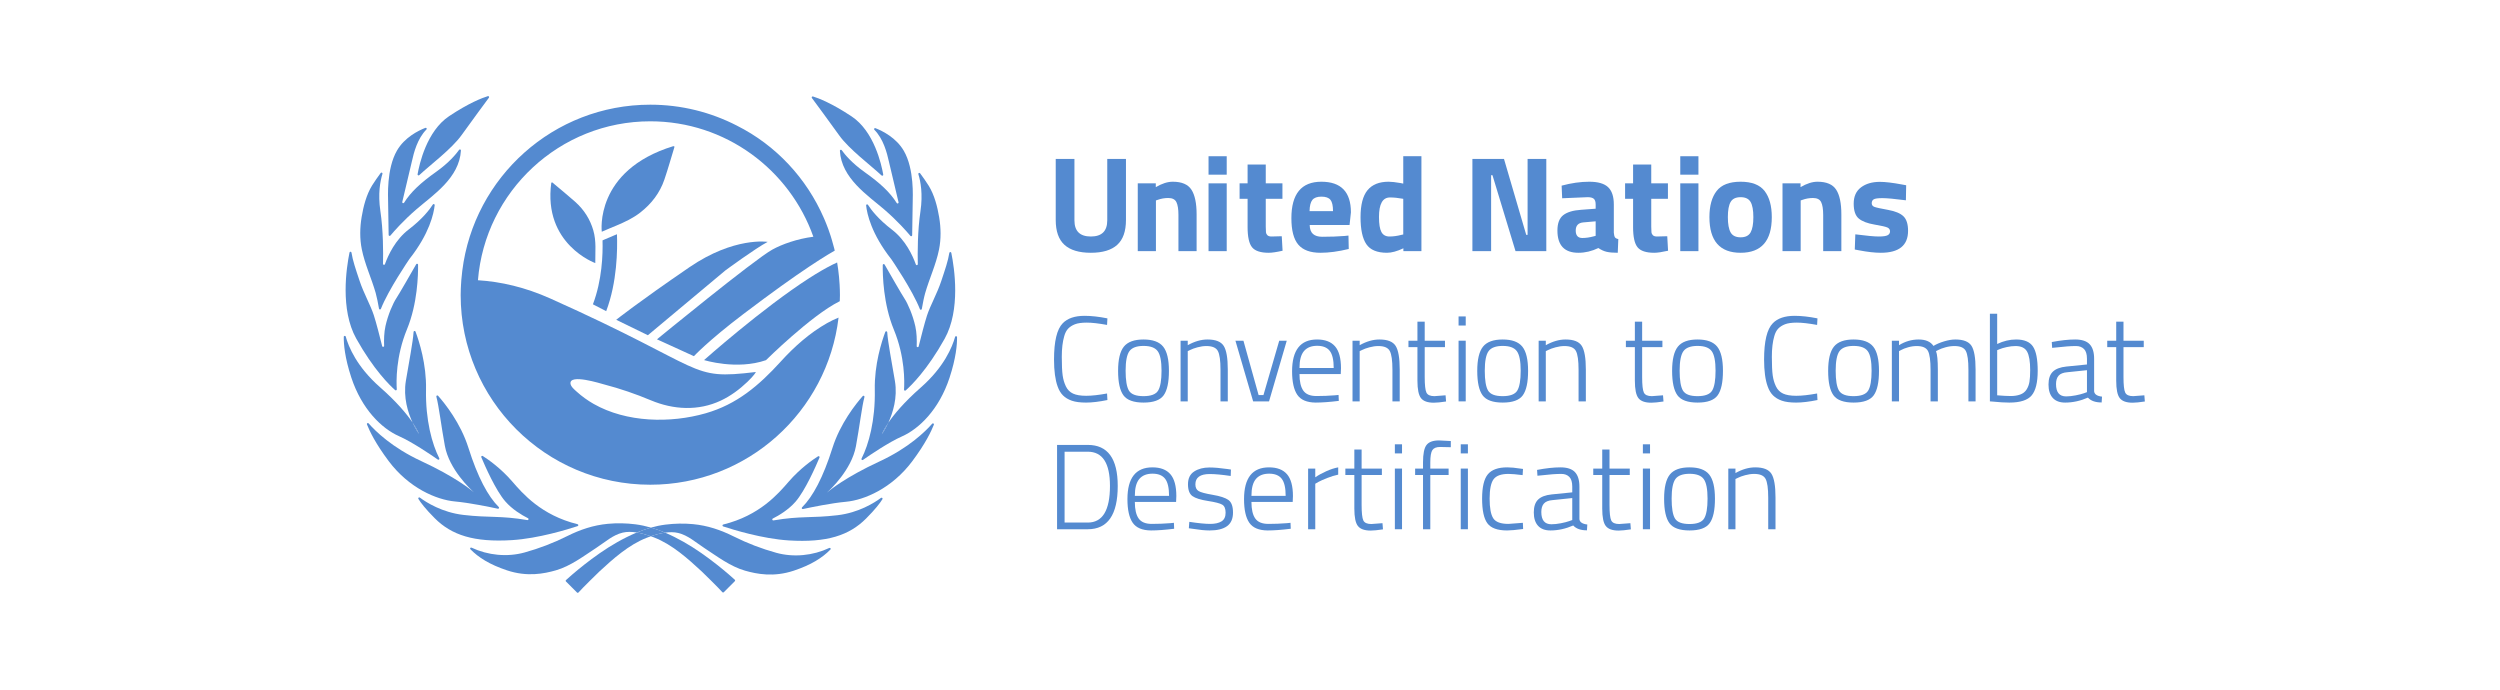
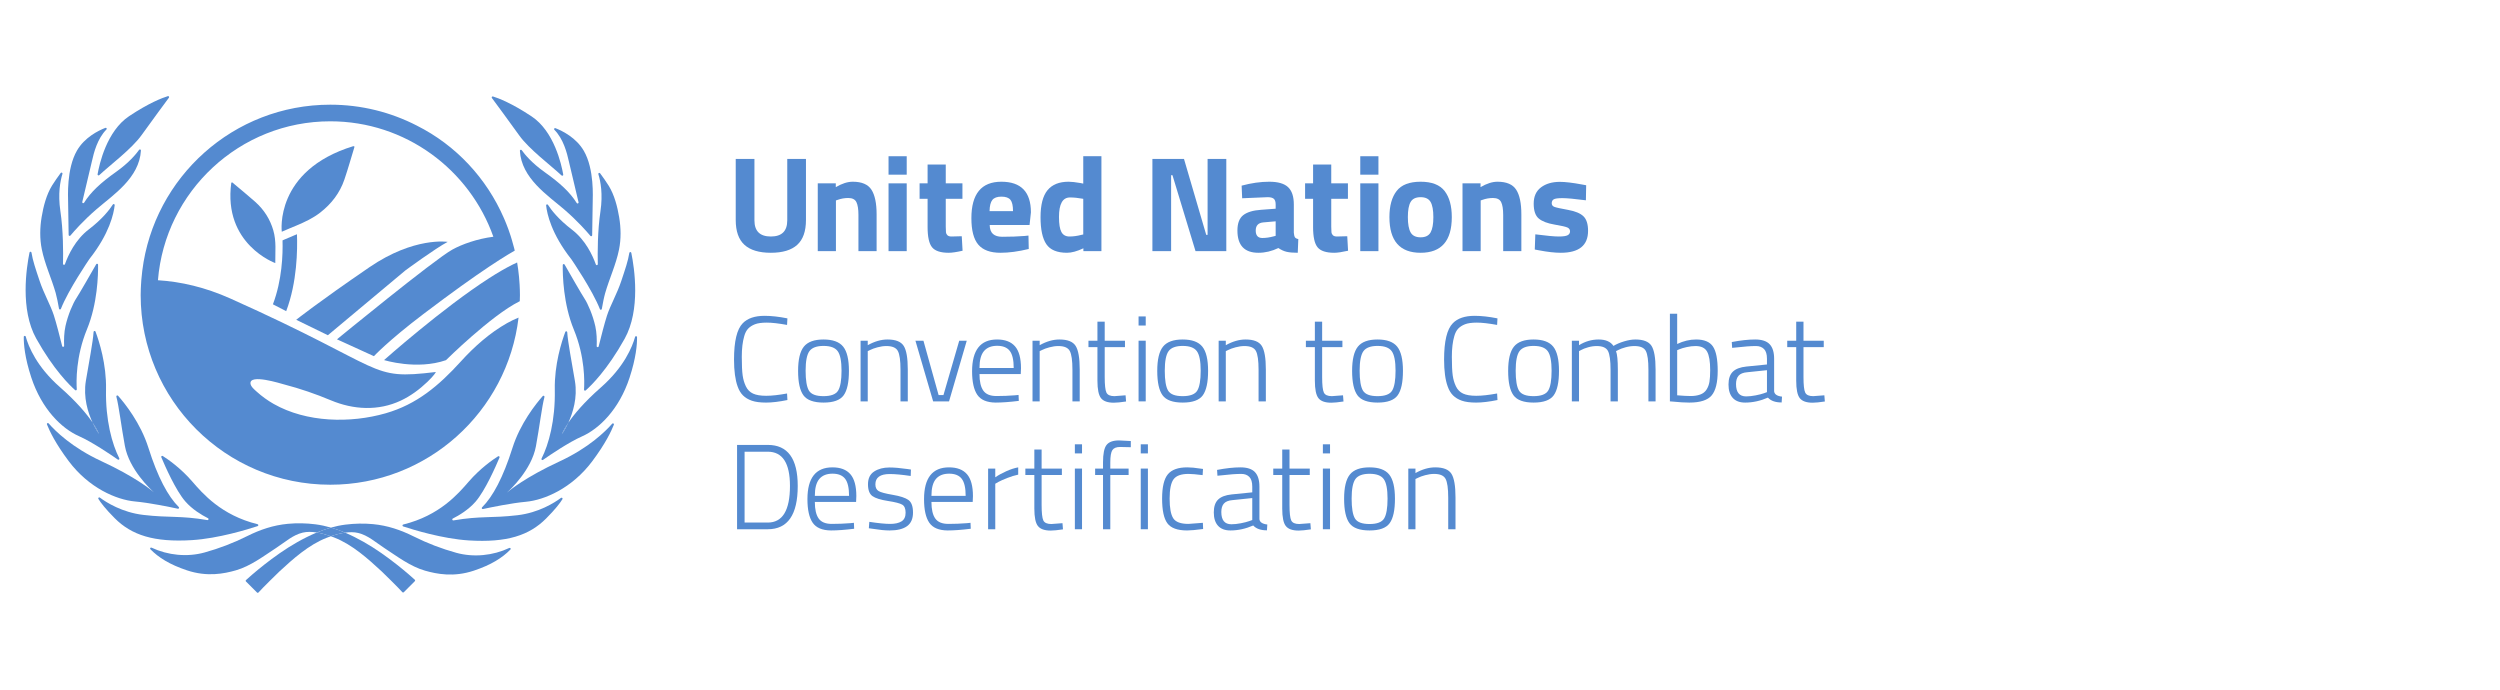
<svg xmlns="http://www.w3.org/2000/svg" viewBox="0 0 1026.796 354.703" height="68.947" width="250" xml:space="preserve" version="1.1" id="svg2">
  <defs id="defs6">
    <clipPath id="clipPath16" clipPathUnits="userSpaceOnUse">
      <path id="path18" d="m 0,283.762 821.437,0 L 821.437,0 0,0 0,283.762 Z" />
    </clipPath>
  </defs>
-   <g transform="matrix(1.25,0,0,-1.25,0,354.7025)" id="g10">
+   <g transform="matrix(1.25,0,0,-1.25,-164.6262,354.7025)" id="g10">
    <g id="g12">
      <g clip-path="url(#clipPath16)" id="g14">
        <g transform="translate(338.4633,193.066)" id="g20">
          <path id="path22" style="fill:#548ad0;fill-opacity:1;fill-rule:nonzero;stroke:none" d="m 0,0 c 0,-4.428 2.25,-6.641 6.753,-6.641 4.501,0 6.752,2.213 6.752,6.641 l 0,25.28 7.702,0 0,-25.112 c 0,-4.651 -1.2,-8.064 -3.6,-10.24 -2.4,-2.177 -6.018,-3.266 -10.854,-3.266 -4.837,0 -8.455,1.089 -10.855,3.266 -2.399,2.176 -3.599,5.589 -3.599,10.24 l 0,25.112 L 0,25.28 0,0 Z" />
        </g>
        <g transform="translate(372.0023,180.398)" id="g24">
          <path id="path26" style="fill:#548ad0;fill-opacity:1;fill-rule:nonzero;stroke:none" d="m 0,0 -7.478,0 0,27.903 7.422,0 0,-1.562 c 2.53,1.487 4.855,2.232 6.976,2.232 3.72,0 6.287,-1.097 7.701,-3.293 1.414,-2.195 2.121,-5.58 2.121,-10.156 l 0,-15.124 -7.478,0 0,14.9 c 0,2.381 -0.279,4.139 -0.837,5.274 -0.558,1.135 -1.674,1.702 -3.349,1.702 -1.526,0 -2.995,-0.261 -4.408,-0.781 L 0,20.872 0,0 Z" />
        </g>
        <path id="path28" style="fill:#548ad0;fill-opacity:1;fill-rule:nonzero;stroke:none" d="m 393.655,208.301 7.478,0 0,-27.903 -7.478,0 0,27.903 z m 0,11.161 7.478,0 0,-7.59 -7.478,0 0,7.59 z" />
        <g transform="translate(424.0692,201.9391)" id="g30">
          <path id="path32" style="fill:#548ad0;fill-opacity:1;fill-rule:nonzero;stroke:none" d="m 0,0 -6.864,0 0,-11.439 c 0,-1.117 0.028,-1.908 0.083,-2.373 0.056,-0.465 0.26,-0.865 0.614,-1.2 0.354,-0.334 0.902,-0.502 1.646,-0.502 l 4.242,0.112 0.335,-5.971 c -2.493,-0.559 -4.391,-0.838 -5.692,-0.838 -3.349,0 -5.637,0.754 -6.865,2.261 -1.228,1.507 -1.841,4.287 -1.841,8.343 l 0,11.607 -3.293,0 0,6.362 3.293,0 0,7.757 7.478,0 0,-7.757 L 0,6.362 0,0 Z" />
        </g>
        <g transform="translate(444.8846,196.8609)" id="g34">
          <path id="path36" style="fill:#548ad0;fill-opacity:1;fill-rule:nonzero;stroke:none" d="M 0,0 C 0,2.232 -0.354,3.785 -1.06,4.66 -1.767,5.533 -3.005,5.972 -4.771,5.972 -6.539,5.972 -7.785,5.516 -8.51,4.604 -9.236,3.692 -9.618,2.157 -9.654,0 L 0,0 Z m -8.231,-9.403 c 0.873,-0.763 2.129,-1.144 3.767,-1.144 3.46,0 6.547,0.111 9.264,0.334 l 1.562,0.168 0.112,-5.525 c -4.279,-1.041 -8.148,-1.563 -11.608,-1.563 -4.205,0 -7.255,1.117 -9.152,3.349 -1.898,2.232 -2.846,5.86 -2.846,10.883 0,10.006 4.11,15.011 12.333,15.011 8.11,0 12.165,-4.205 12.165,-12.612 l -0.557,-5.19 -16.408,0 c 0.037,-1.712 0.493,-2.949 1.368,-3.711" />
        </g>
        <g transform="translate(473.0109,187.0953)" id="g38">
          <path id="path40" style="fill:#548ad0;fill-opacity:1;fill-rule:nonzero;stroke:none" d="m 0,0 0.781,0.167 0,14.677 c -2.046,0.372 -3.87,0.558 -5.469,0.558 -3.013,0 -4.52,-2.678 -4.52,-8.036 0,-2.901 0.335,-4.967 1.004,-6.194 0.67,-1.229 1.777,-1.842 3.321,-1.842 1.543,0 3.171,0.223 4.883,0.67 m 8.259,32.367 0,-39.064 -7.422,0 0,1.172 c -2.605,-1.228 -4.855,-1.842 -6.753,-1.842 -4.055,0 -6.883,1.172 -8.482,3.516 -1.6,2.344 -2.4,6.055 -2.4,11.133 0,5.079 0.958,8.78 2.874,11.106 1.916,2.325 4.808,3.488 8.678,3.488 1.19,0 2.846,-0.187 4.967,-0.558 l 1.06,-0.223 0,11.272 7.478,0 z" />
        </g>
        <g transform="translate(502.2521,180.398)" id="g42">
          <path id="path44" style="fill:#548ad0;fill-opacity:1;fill-rule:nonzero;stroke:none" d="m 0,0 0,37.948 13.003,0 9.152,-31.251 0.558,0 0,31.251 7.702,0 L 30.415,0 17.747,0 8.26,31.252 7.702,31.252 7.702,0 0,0 Z" />
        </g>
        <g transform="translate(547.9015,192.2291)" id="g46">
          <path id="path48" style="fill:#548ad0;fill-opacity:1;fill-rule:nonzero;stroke:none" d="m 0,0 c -2.084,-0.187 -3.125,-1.303 -3.125,-3.349 0,-2.046 0.911,-3.068 2.734,-3.068 1.414,0 2.958,0.223 4.632,0.669 l 0.837,0.224 0,5.97 L 0,0 Z m 12.557,7.366 0,-11.607 c 0.074,-0.893 0.223,-1.517 0.446,-1.869 0.223,-0.355 0.688,-0.606 1.395,-0.754 l -0.223,-5.637 c -1.898,0 -3.414,0.131 -4.548,0.391 -1.136,0.261 -2.279,0.781 -3.433,1.562 -2.678,-1.301 -5.413,-1.953 -8.203,-1.953 -5.767,0 -8.65,3.051 -8.65,9.152 0,2.977 0.8,5.088 2.4,6.334 1.599,1.246 4.054,1.982 7.366,2.205 l 5.971,0.447 0,1.729 C 5.078,8.52 4.817,9.311 4.297,9.738 3.775,10.165 2.938,10.38 1.786,10.38 l -10.492,-0.446 -0.223,5.19 c 3.981,1.078 7.766,1.618 11.357,1.618 3.59,0 6.175,-0.745 7.757,-2.232 1.581,-1.489 2.372,-3.87 2.372,-7.144" />
        </g>
        <g transform="translate(582.7238,201.9391)" id="g50">
          <path id="path52" style="fill:#548ad0;fill-opacity:1;fill-rule:nonzero;stroke:none" d="m 0,0 -6.864,0 0,-11.439 c 0,-1.117 0.028,-1.908 0.084,-2.373 0.055,-0.465 0.259,-0.865 0.613,-1.2 0.354,-0.334 0.902,-0.502 1.646,-0.502 l 4.242,0.112 0.335,-5.971 c -2.493,-0.559 -4.39,-0.838 -5.692,-0.838 -3.348,0 -5.636,0.754 -6.864,2.261 -1.229,1.507 -1.842,4.287 -1.842,8.343 l 0,11.607 -3.293,0 0,6.362 3.293,0 0,7.757 7.478,0 0,-7.757 L 0,6.362 0,0 Z" />
        </g>
        <path id="path54" style="fill:#548ad0;fill-opacity:1;fill-rule:nonzero;stroke:none" d="m 587.802,208.301 7.478,0 0,-27.903 -7.478,0 0,27.903 z m 0,11.161 7.478,0 0,-7.59 -7.478,0 0,7.59 z" />
        <g transform="translate(608.5343,188.0992)" id="g56">
          <path id="path58" style="fill:#548ad0;fill-opacity:1;fill-rule:nonzero;stroke:none" d="m 0,0 c 0.762,-1.339 2.129,-2.009 4.102,-2.009 1.971,0 3.338,0.67 4.101,2.009 0.762,1.34 1.145,3.441 1.145,6.307 0,2.864 -0.383,4.947 -1.145,6.25 C 7.44,13.858 6.073,14.51 4.102,14.51 2.129,14.51 0.762,13.858 0,12.557 -0.763,11.254 -1.145,9.171 -1.145,6.307 -1.145,3.441 -0.763,1.34 0,0 m -5.776,17.049 c 1.971,2.549 5.264,3.823 9.878,3.823 4.612,0 7.905,-1.274 9.877,-3.823 1.972,-2.549 2.958,-6.13 2.958,-10.742 0,-9.786 -4.279,-14.678 -12.835,-14.678 -8.558,0 -12.836,4.892 -12.836,14.678 0,4.612 0.985,8.193 2.958,10.742" />
        </g>
        <g transform="translate(637.3575,180.398)" id="g60">
          <path id="path62" style="fill:#548ad0;fill-opacity:1;fill-rule:nonzero;stroke:none" d="m 0,0 -7.478,0 0,27.903 7.422,0 0,-1.562 c 2.53,1.487 4.856,2.232 6.976,2.232 3.72,0 6.287,-1.097 7.702,-3.293 1.413,-2.195 2.12,-5.58 2.12,-10.156 l 0,-15.124 -7.478,0 0,14.9 c 0,2.381 -0.279,4.139 -0.837,5.274 -0.558,1.135 -1.674,1.702 -3.348,1.702 -1.526,0 -2.996,-0.261 -4.409,-0.781 L 0,20.872 0,0 Z" />
        </g>
        <g transform="translate(680.6632,201.3258)" id="g64">
          <path id="path66" style="fill:#548ad0;fill-opacity:1;fill-rule:nonzero;stroke:none" d="m 0,0 c -4.613,0.595 -7.841,0.893 -9.683,0.893 -1.841,0 -3.032,-0.167 -3.571,-0.502 -0.54,-0.335 -0.809,-0.866 -0.809,-1.591 0,-0.726 0.363,-1.228 1.088,-1.507 0.725,-0.279 2.585,-0.689 5.58,-1.228 2.995,-0.54 5.125,-1.422 6.391,-2.65 1.264,-1.227 1.897,-3.219 1.897,-5.972 0,-6.027 -3.739,-9.041 -11.217,-9.041 -2.455,0 -5.433,0.336 -8.929,1.005 l -1.786,0.335 0.224,6.25 c 4.612,-0.596 7.821,-0.892 9.626,-0.892 1.804,0 3.032,0.175 3.683,0.53 0.651,0.352 0.977,0.884 0.977,1.591 0,0.706 -0.345,1.227 -1.033,1.562 -0.688,0.334 -2.474,0.743 -5.357,1.228 -2.884,0.483 -5.032,1.301 -6.446,2.455 -1.414,1.153 -2.12,3.209 -2.12,6.167 0,2.957 1.004,5.189 3.013,6.696 2.009,1.507 4.595,2.261 7.757,2.261 2.195,0 5.191,-0.355 8.985,-1.061 L 0.112,6.194 0,0 Z" />
        </g>
        <g transform="translate(352.0363,119.1207)" id="g68">
          <path id="path70" style="fill:#548ad0;fill-opacity:1;fill-rule:nonzero;stroke:none" d="m 0,0 c -3.429,-0.699 -6.359,-1.049 -8.789,-1.049 -2.431,0 -4.387,0.259 -5.868,0.775 -1.482,0.515 -2.689,1.24 -3.621,2.172 -0.932,0.932 -1.665,2.147 -2.197,3.645 -0.999,2.73 -1.498,6.442 -1.498,11.137 0,7.523 1.198,12.502 3.596,14.931 1.963,2.032 4.96,3.047 8.989,3.047 2.763,0 5.892,-0.349 9.388,-1.049 l -0.15,-2.697 c -3.463,0.633 -6.242,0.949 -8.34,0.949 -2.097,0 -3.72,-0.224 -4.869,-0.674 -1.148,-0.449 -2.081,-1.048 -2.796,-1.797 -0.717,-0.749 -1.257,-1.79 -1.623,-3.121 -0.667,-2.265 -0.999,-5.095 -0.999,-8.491 0,-3.395 0.116,-5.934 0.35,-7.615 0.232,-1.682 0.682,-3.205 1.348,-4.569 0.665,-1.365 1.648,-2.348 2.946,-2.948 1.299,-0.598 3.097,-0.898 5.394,-0.898 2.297,0 5.16,0.316 8.589,0.949 L 0,0 Z" />
        </g>
        <g transform="translate(359.527,131.1812)" id="g72">
          <path id="path74" style="fill:#548ad0;fill-opacity:1;fill-rule:nonzero;stroke:none" d="m 0,0 c 0,-3.945 0.457,-6.676 1.373,-8.189 0.916,-1.516 2.913,-2.273 5.993,-2.273 3.079,0 5.085,0.765 6.018,2.297 0.931,1.531 1.398,4.253 1.398,8.165 0,3.912 -0.524,6.592 -1.573,8.04 C 12.16,9.488 10.22,10.213 7.391,10.213 4.561,10.213 2.622,9.496 1.573,8.065 0.524,6.633 0,3.945 0,0 m -3.096,-0.075 c 0,4.694 0.79,8.023 2.372,9.988 1.581,1.964 4.277,2.946 8.09,2.946 3.812,0 6.509,-0.982 8.09,-2.946 1.581,-1.965 2.372,-5.294 2.372,-9.988 0,-4.695 -0.724,-8.04 -2.172,-10.037 -1.448,-1.998 -4.204,-2.997 -8.265,-2.997 -4.062,0 -6.825,0.999 -8.29,2.997 -1.465,1.997 -2.197,5.342 -2.197,10.037" />
        </g>
        <g transform="translate(385.0951,118.5719)" id="g76">
          <path id="path78" style="fill:#548ad0;fill-opacity:1;fill-rule:nonzero;stroke:none" d="m 0,0 -2.947,0 0,24.969 2.947,0 0,-1.848 c 2.797,1.565 5.51,2.348 8.14,2.348 3.329,0 5.551,-0.883 6.667,-2.647 1.115,-1.765 1.673,-4.994 1.673,-9.688 l 0,-13.134 -2.997,0 0,12.984 c 0,3.828 -0.366,6.417 -1.098,7.766 -0.733,1.348 -2.297,2.021 -4.695,2.021 -1.165,0 -2.389,-0.173 -3.67,-0.523 C 2.738,21.898 1.748,21.54 1.049,21.174 L 0,20.675 0,0 Z" />
        </g>
        <g transform="translate(404.7206,143.5406)" id="g80">
          <path id="path82" style="fill:#548ad0;fill-opacity:1;fill-rule:nonzero;stroke:none" d="m 0,0 3.296,0 6.242,-22.372 1.998,0 6.492,22.372 3.096,0 -7.291,-24.969 -6.542,0 L 0,0 Z" />
        </g>
        <g transform="translate(431.0878,132.3043)" id="g84">
          <path id="path86" style="fill:#548ad0;fill-opacity:1;fill-rule:nonzero;stroke:none" d="m 0,0 14.083,0 c 0,3.297 -0.542,5.644 -1.623,7.042 C 11.377,8.44 9.646,9.14 7.266,9.14 4.885,9.14 3.079,8.415 1.848,6.967 0.615,5.519 0,3.197 0,0 m 14.582,-11.235 1.498,0.149 0.1,-2.447 c -3.763,-0.466 -6.941,-0.699 -9.538,-0.699 -3.596,0.034 -6.11,1.099 -7.541,3.196 -1.432,2.098 -2.147,5.326 -2.147,9.688 0,8.722 3.428,13.084 10.287,13.084 3.296,0 5.759,-0.941 7.391,-2.821 1.631,-1.882 2.447,-4.887 2.447,-9.015 l -0.1,-2.396 -16.979,0 c 0,-3.064 0.524,-5.336 1.573,-6.817 1.049,-1.482 2.846,-2.222 5.394,-2.222 2.546,0 5.085,0.099 7.615,0.3" />
        </g>
        <g transform="translate(455.8575,118.5719)" id="g88">
          <path id="path90" style="fill:#548ad0;fill-opacity:1;fill-rule:nonzero;stroke:none" d="m 0,0 -2.947,0 0,24.969 2.947,0 0,-1.848 c 2.797,1.565 5.51,2.348 8.14,2.348 3.329,0 5.551,-0.883 6.667,-2.647 1.115,-1.765 1.673,-4.994 1.673,-9.688 l 0,-13.134 -2.997,0 0,12.984 c 0,3.828 -0.366,6.417 -1.098,7.766 -0.733,1.348 -2.297,2.021 -4.695,2.021 -1.165,0 -2.389,-0.173 -3.67,-0.523 C 2.738,21.898 1.748,21.54 1.049,21.174 L 0,20.675 0,0 Z" />
        </g>
        <g transform="translate(490.964,140.8941)" id="g92">
          <path id="path94" style="fill:#548ad0;fill-opacity:1;fill-rule:nonzero;stroke:none" d="m 0,0 -8.34,0 0,-12.335 c 0,-3.229 0.233,-5.343 0.699,-6.342 0.466,-0.999 1.565,-1.498 3.296,-1.498 l 4.595,0.35 0.199,-2.548 c -2.197,-0.332 -3.878,-0.499 -5.043,-0.499 -2.531,0 -4.287,0.624 -5.269,1.873 -0.982,1.248 -1.473,3.637 -1.473,7.166 l 0,13.833 -3.695,0 0,2.646 3.695,0 0,7.841 2.996,0 0,-7.841 8.34,0 L 0,0 Z" />
        </g>
        <path id="path96" style="fill:#548ad0;fill-opacity:1;fill-rule:nonzero;stroke:none" d="m 496.557,143.541 2.946,0 0,-24.969 -2.946,0 0,24.969 z m 0,9.988 2.946,0 0,-3.745 -2.946,0 0,3.745 z" />
        <g transform="translate(507.3434,131.1812)" id="g98">
          <path id="path100" style="fill:#548ad0;fill-opacity:1;fill-rule:nonzero;stroke:none" d="m 0,0 c 0,-3.945 0.458,-6.676 1.374,-8.189 0.915,-1.516 2.912,-2.273 5.992,-2.273 3.079,0 5.085,0.765 6.017,2.297 0.932,1.531 1.399,4.253 1.399,8.165 0,3.912 -0.525,6.592 -1.574,8.04 C 12.16,9.488 10.22,10.213 7.391,10.213 4.561,10.213 2.622,9.496 1.573,8.065 0.524,6.633 0,3.945 0,0 m -3.096,-0.075 c 0,4.694 0.79,8.023 2.372,9.988 1.581,1.964 4.277,2.946 8.09,2.946 3.812,0 6.509,-0.982 8.09,-2.946 1.581,-1.965 2.372,-5.294 2.372,-9.988 0,-4.695 -0.724,-8.04 -2.172,-10.037 -1.448,-1.998 -4.203,-2.997 -8.265,-2.997 -4.062,0 -6.825,0.999 -8.29,2.997 -1.465,1.997 -2.197,5.342 -2.197,10.037" />
        </g>
        <g transform="translate(532.462,118.5719)" id="g102">
          <path id="path104" style="fill:#548ad0;fill-opacity:1;fill-rule:nonzero;stroke:none" d="m 0,0 -2.946,0 0,24.969 2.946,0 0,-1.848 c 2.797,1.565 5.51,2.348 8.14,2.348 3.329,0 5.551,-0.883 6.667,-2.647 1.115,-1.765 1.673,-4.994 1.673,-9.688 l 0,-13.134 -2.997,0 0,12.984 c 0,3.828 -0.366,6.417 -1.098,7.766 -0.733,1.348 -2.297,2.021 -4.695,2.021 -1.165,0 -2.388,-0.173 -3.669,-0.523 C 2.738,21.898 1.748,21.54 1.049,21.174 L 0,20.675 0,0 Z" />
        </g>
        <g transform="translate(580.4523,140.8941)" id="g106">
          <path id="path108" style="fill:#548ad0;fill-opacity:1;fill-rule:nonzero;stroke:none" d="m 0,0 -8.34,0 0,-12.335 c 0,-3.229 0.233,-5.343 0.699,-6.342 0.466,-0.999 1.565,-1.498 3.296,-1.498 l 4.595,0.35 0.199,-2.548 c -2.197,-0.332 -3.878,-0.499 -5.043,-0.499 -2.531,0 -4.287,0.624 -5.269,1.873 -0.982,1.248 -1.473,3.637 -1.473,7.166 l 0,13.833 -3.695,0 0,2.646 3.695,0 0,7.841 2.996,0 0,-7.841 8.34,0 L 0,0 Z" />
        </g>
        <g transform="translate(587.5431,131.1812)" id="g110">
          <path id="path112" style="fill:#548ad0;fill-opacity:1;fill-rule:nonzero;stroke:none" d="m 0,0 c 0,-3.945 0.457,-6.676 1.373,-8.189 0.915,-1.516 2.913,-2.273 5.993,-2.273 3.079,0 5.085,0.765 6.017,2.297 0.932,1.531 1.399,4.253 1.399,8.165 0,3.912 -0.525,6.592 -1.574,8.04 C 12.16,9.488 10.22,10.213 7.391,10.213 4.561,10.213 2.622,9.496 1.573,8.065 0.524,6.633 0,3.945 0,0 m -3.097,-0.075 c 0,4.694 0.791,8.023 2.372,9.988 1.581,1.964 4.278,2.946 8.091,2.946 3.812,0 6.508,-0.982 8.09,-2.946 1.581,-1.965 2.372,-5.294 2.372,-9.988 0,-4.695 -0.724,-8.04 -2.173,-10.037 -1.448,-1.998 -4.203,-2.997 -8.264,-2.997 -4.063,0 -6.826,0.999 -8.29,2.997 -1.465,1.997 -2.198,5.342 -2.198,10.037" />
        </g>
        <g transform="translate(644.2726,119.1207)" id="g114">
          <path id="path116" style="fill:#548ad0;fill-opacity:1;fill-rule:nonzero;stroke:none" d="m 0,0 c -3.43,-0.699 -6.359,-1.049 -8.789,-1.049 -2.431,0 -4.387,0.259 -5.868,0.775 -1.482,0.515 -2.689,1.24 -3.62,2.172 -0.933,0.932 -1.666,2.147 -2.198,3.645 -0.999,2.73 -1.498,6.442 -1.498,11.137 0,7.523 1.199,12.502 3.596,14.931 1.963,2.032 4.96,3.047 8.988,3.047 2.764,0 5.893,-0.349 9.389,-1.049 l -0.149,-2.697 c -3.464,0.633 -6.243,0.949 -8.34,0.949 -2.098,0 -3.721,-0.224 -4.869,-0.674 -1.149,-0.449 -2.081,-1.048 -2.797,-1.797 -0.717,-0.749 -1.257,-1.79 -1.623,-3.121 -0.666,-2.265 -0.999,-5.095 -0.999,-8.491 0,-3.395 0.116,-5.934 0.349,-7.615 0.233,-1.682 0.683,-3.205 1.349,-4.569 0.665,-1.365 1.648,-2.348 2.946,-2.948 1.299,-0.598 3.097,-0.898 5.394,-0.898 2.297,0 5.16,0.316 8.59,0.949 L 0,0 Z" />
        </g>
        <g transform="translate(651.7633,131.1812)" id="g118">
          <path id="path120" style="fill:#548ad0;fill-opacity:1;fill-rule:nonzero;stroke:none" d="m 0,0 c 0,-3.945 0.458,-6.676 1.374,-8.189 0.915,-1.516 2.912,-2.273 5.992,-2.273 3.079,0 5.085,0.765 6.017,2.297 0.932,1.531 1.399,4.253 1.399,8.165 0,3.912 -0.525,6.592 -1.574,8.04 C 12.16,9.488 10.22,10.213 7.391,10.213 4.561,10.213 2.622,9.496 1.573,8.065 0.524,6.633 0,3.945 0,0 m -3.096,-0.075 c 0,4.694 0.79,8.023 2.372,9.988 1.581,1.964 4.277,2.946 8.09,2.946 3.812,0 6.509,-0.982 8.09,-2.946 1.581,-1.965 2.372,-5.294 2.372,-9.988 0,-4.695 -0.724,-8.04 -2.172,-10.037 -1.448,-1.998 -4.203,-2.997 -8.265,-2.997 -4.062,0 -6.825,0.999 -8.29,2.997 -1.465,1.997 -2.197,5.342 -2.197,10.037" />
        </g>
        <g transform="translate(677.8312,118.5719)" id="g122">
          <path id="path124" style="fill:#548ad0;fill-opacity:1;fill-rule:nonzero;stroke:none" d="m 0,0 -2.947,0 0,24.969 2.947,0 0,-1.848 c 2.529,1.565 5.226,2.348 8.09,2.348 2.863,0 4.894,-0.883 6.093,-2.647 1.198,0.732 2.654,1.356 4.369,1.872 1.715,0.517 3.254,0.775 4.619,0.775 3.329,0 5.552,-0.874 6.667,-2.622 1.115,-1.747 1.673,-4.986 1.673,-9.713 l 0,-13.134 -2.946,0 0,12.984 c 0,3.828 -0.358,6.417 -1.074,7.766 -0.716,1.348 -2.272,2.021 -4.669,2.021 -1.199,0 -2.431,-0.173 -3.696,-0.523 -1.266,-0.35 -2.23,-0.708 -2.896,-1.074 l -0.999,-0.499 c 0.499,-1.266 0.749,-3.829 0.749,-7.691 l 0,-12.984 -2.996,0 0,12.884 c 0,3.895 -0.358,6.517 -1.074,7.866 -0.716,1.348 -2.256,2.021 -4.619,2.021 -1.166,0 -2.356,-0.173 -3.571,-0.523 C 2.504,21.898 1.581,21.54 0.948,21.174 L 0,20.675 0,0 Z" />
        </g>
        <g transform="translate(718.2316,121.0689)" id="g126">
          <path id="path128" style="fill:#548ad0;fill-opacity:1;fill-rule:nonzero;stroke:none" d="m 0,0 c 2.33,-0.2 4.202,-0.3 5.618,-0.3 1.414,0 2.688,0.199 3.82,0.6 1.131,0.398 2.005,1.073 2.622,2.021 0.616,0.95 1.024,2.032 1.223,3.246 0.2,1.215 0.3,2.823 0.3,4.82 0,3.528 -0.424,6.059 -1.273,7.591 -0.849,1.531 -2.44,2.296 -4.769,2.296 -1.133,0 -2.331,-0.141 -3.596,-0.423 C 2.679,19.567 1.697,19.276 0.999,18.977 L 0,18.577 0,0 Z m 7.79,22.972 c 3.329,0 5.644,-0.966 6.941,-2.897 1.299,-1.931 1.949,-5.268 1.949,-10.012 0,-4.745 -0.825,-8.108 -2.473,-10.088 -1.647,-1.982 -4.719,-2.972 -9.213,-2.972 -1.865,0 -4.096,0.134 -6.692,0.4 l -1.299,0.1 0,36.056 2.997,0 0,-12.435 c 2.597,1.231 5.193,1.848 7.79,1.848" />
        </g>
        <g transform="translate(742.4513,125.6627)" id="g130">
          <path id="path132" style="fill:#548ad0;fill-opacity:1;fill-rule:nonzero;stroke:none" d="m 0,0 c 0,-3.362 1.381,-5.044 4.145,-5.044 1.199,0 2.513,0.142 3.945,0.425 1.431,0.282 2.563,0.574 3.396,0.874 l 1.248,0.449 0,9.039 L 4.595,4.895 C 2.963,4.761 1.789,4.295 1.074,3.496 0.357,2.697 0,1.531 0,0 m 15.681,10.438 0,-13.384 c 0.132,-1.233 1.215,-1.965 3.246,-2.198 l -0.15,-2.396 c -2.564,0 -4.444,0.665 -5.643,1.997 -3.13,-1.365 -6.259,-2.048 -9.388,-2.048 -2.231,0 -3.929,0.641 -5.094,1.923 -1.166,1.281 -1.748,3.112 -1.748,5.493 0,2.38 0.591,4.146 1.773,5.294 1.181,1.149 3.038,1.856 5.568,2.122 l 8.489,0.85 0,2.347 c 0,1.864 -0.407,3.204 -1.223,4.02 -0.816,0.814 -1.906,1.223 -3.271,1.223 -2.131,0 -4.894,-0.2 -8.29,-0.599 l -1.548,-0.149 -0.15,2.396 c 3.662,0.699 6.867,1.049 9.613,1.049 2.747,0 4.737,-0.649 5.968,-1.947 1.231,-1.299 1.848,-3.297 1.848,-5.993" />
        </g>
        <g transform="translate(778.5568,140.8941)" id="g134">
          <path id="path136" style="fill:#548ad0;fill-opacity:1;fill-rule:nonzero;stroke:none" d="m 0,0 -8.34,0 0,-12.335 c 0,-3.229 0.233,-5.343 0.699,-6.342 0.466,-0.999 1.565,-1.498 3.296,-1.498 l 4.595,0.35 0.199,-2.548 c -2.197,-0.332 -3.878,-0.499 -5.043,-0.499 -2.531,0 -4.287,0.624 -5.269,1.873 -0.982,1.248 -1.473,3.637 -1.473,7.166 l 0,13.833 -3.695,0 0,2.646 3.695,0 0,7.841 2.996,0 0,-7.841 8.34,0 L 0,0 Z" />
        </g>
        <g transform="translate(353.0851,83.7721)" id="g138">
          <path id="path140" style="fill:#548ad0;fill-opacity:1;fill-rule:nonzero;stroke:none" d="m 0,0 c 0,9.389 -3.046,14.083 -9.139,14.083 l -9.538,0 0,-29.164 9.538,0 C -3.046,-15.081 0,-10.055 0,0 m -9.139,-17.828 -12.634,0 0,34.708 12.634,0 c 8.223,0 12.335,-5.627 12.335,-16.88 0,-11.886 -4.112,-17.828 -12.335,-17.828" />
        </g>
        <g transform="translate(363.3224,79.6773)" id="g142">
          <path id="path144" style="fill:#548ad0;fill-opacity:1;fill-rule:nonzero;stroke:none" d="m 0,0 14.083,0 c 0,3.296 -0.542,5.643 -1.623,7.041 C 11.377,8.439 9.646,9.139 7.266,9.139 4.885,9.139 3.079,8.414 1.848,6.967 0.615,5.518 0,3.196 0,0 m 14.582,-11.236 1.498,0.149 0.1,-2.446 C 12.417,-14 9.239,-14.232 6.642,-14.232 c -3.596,0.033 -6.11,1.098 -7.541,3.195 -1.432,2.098 -2.147,5.326 -2.147,9.688 0,8.722 3.428,13.084 10.287,13.084 3.296,0 5.759,-0.94 7.391,-2.821 1.631,-1.881 2.447,-4.887 2.447,-9.014 l -0.1,-2.397 -16.979,0 c 0,-3.064 0.524,-5.336 1.573,-6.816 1.049,-1.483 2.846,-2.223 5.394,-2.223 2.546,0 5.085,0.099 7.615,0.3" />
        </g>
        <g transform="translate(394.1346,88.6656)" id="g146">
          <path id="path148" style="fill:#548ad0;fill-opacity:1;fill-rule:nonzero;stroke:none" d="m 0,0 c -3.929,0 -5.893,-1.415 -5.893,-4.244 0,-1.299 0.433,-2.215 1.299,-2.747 0.865,-0.532 2.821,-1.057 5.867,-1.573 3.047,-0.516 5.194,-1.223 6.443,-2.123 1.248,-0.898 1.872,-2.622 1.872,-5.168 0,-2.547 -0.816,-4.412 -2.447,-5.593 -1.631,-1.183 -4.028,-1.773 -7.191,-1.773 -1.831,0 -4.195,0.233 -7.091,0.7 l -1.448,0.199 0.199,2.646 c 3.729,-0.566 6.592,-0.848 8.59,-0.848 1.998,0 3.553,0.349 4.669,1.048 1.115,0.7 1.673,1.88 1.673,3.546 0,1.664 -0.458,2.772 -1.373,3.321 -0.916,0.549 -2.88,1.056 -5.893,1.523 -3.014,0.466 -5.136,1.132 -6.367,1.998 -1.232,0.865 -1.848,2.496 -1.848,4.894 0,2.397 0.849,4.145 2.547,5.243 1.698,1.099 3.795,1.648 6.292,1.648 1.998,0 4.495,-0.217 7.491,-0.649 L 8.74,1.849 8.64,-0.799 C 5.077,-0.267 2.198,0 0,0" />
        </g>
        <g transform="translate(411.3134,79.6773)" id="g150">
          <path id="path152" style="fill:#548ad0;fill-opacity:1;fill-rule:nonzero;stroke:none" d="m 0,0 14.083,0 c 0,3.296 -0.542,5.643 -1.623,7.041 C 11.377,8.439 9.646,9.139 7.266,9.139 4.885,9.139 3.079,8.414 1.848,6.967 0.615,5.518 0,3.196 0,0 m 14.582,-11.236 1.498,0.149 0.1,-2.446 C 12.417,-14 9.239,-14.232 6.642,-14.232 c -3.596,0.033 -6.11,1.098 -7.541,3.195 -1.432,2.098 -2.147,5.326 -2.147,9.688 0,8.722 3.428,13.084 10.287,13.084 3.296,0 5.759,-0.94 7.391,-2.821 1.631,-1.881 2.447,-4.887 2.447,-9.014 l -0.1,-2.397 -16.979,0 c 0,-3.064 0.524,-5.336 1.573,-6.816 1.049,-1.483 2.846,-2.223 5.394,-2.223 2.546,0 5.085,0.099 7.615,0.3" />
        </g>
        <g transform="translate(434.6346,65.9439)" id="g154">
          <path id="path156" style="fill:#548ad0;fill-opacity:1;fill-rule:nonzero;stroke:none" d="m 0,0 0,24.97 2.947,0 0,-3.596 c 1.231,0.865 2.738,1.697 4.519,2.497 1.781,0.799 3.421,1.331 4.919,1.598 l 0,-2.996 C 10.953,22.173 9.455,21.715 7.89,21.1 6.325,20.483 5.11,19.942 4.245,19.477 L 2.947,18.728 2.947,0 0,0 Z" />
        </g>
        <g transform="translate(464.9967,88.2672)" id="g158">
          <path id="path160" style="fill:#548ad0;fill-opacity:1;fill-rule:nonzero;stroke:none" d="m 0,0 -8.34,0 0,-12.336 c 0,-3.229 0.233,-5.343 0.699,-6.342 0.466,-0.999 1.565,-1.498 3.297,-1.498 l 4.594,0.35 0.199,-2.547 c -2.197,-0.332 -3.878,-0.5 -5.043,-0.5 -2.531,0 -4.287,0.625 -5.269,1.873 -0.982,1.248 -1.473,3.637 -1.473,7.166 l 0,13.834 -3.695,0 0,2.646 3.695,0 0,7.84 2.996,0 0,-7.84 8.34,0 L 0,0 Z" />
        </g>
        <path id="path162" style="fill:#548ad0;fill-opacity:1;fill-rule:nonzero;stroke:none" d="m 470.34,90.914 2.947,0 0,-24.97 -2.947,0 0,24.97 z m 0,9.987 2.947,0 0,-3.745 -2.947,0 0,3.745 z" />
        <g transform="translate(484.922,88.2672)" id="g164">
          <path id="path166" style="fill:#548ad0;fill-opacity:1;fill-rule:nonzero;stroke:none" d="m 0,0 0,-22.323 -2.997,0 0,22.323 -3.245,0 0,2.646 3.245,0 0,2.547 c 0,3.529 0.482,5.918 1.449,7.166 0.965,1.248 2.679,1.873 5.144,1.873 l 4.843,-0.25 0,-2.546 C 6.475,11.502 5.01,11.535 4.045,11.535 2.479,11.535 1.415,11.103 0.849,10.237 0.282,9.371 0,7.673 0,5.144 l 0,-2.498 7.541,0 L 7.541,0 0,0 Z" />
        </g>
        <path id="path168" style="fill:#548ad0;fill-opacity:1;fill-rule:nonzero;stroke:none" d="m 497.456,90.914 2.946,0 0,-24.97 -2.946,0 0,24.97 z m 0,9.987 2.946,0 0,-3.745 -2.946,0 0,3.745 z" />
        <g transform="translate(516.5831,91.4127)" id="g170">
          <path id="path172" style="fill:#548ad0;fill-opacity:1;fill-rule:nonzero;stroke:none" d="m 0,0 c 1.498,0 3.278,-0.167 5.343,-0.499 l 1.149,-0.15 -0.15,-2.547 c -2.631,0.333 -4.578,0.5 -5.843,0.5 -2.964,0 -4.994,-0.725 -6.093,-2.173 -1.098,-1.448 -1.647,-4.112 -1.647,-7.99 0,-3.879 0.499,-6.584 1.498,-8.115 0.998,-1.532 3.079,-2.297 6.242,-2.297 l 5.943,0.449 0.1,-2.547 c -2.964,-0.4 -5.161,-0.599 -6.592,-0.599 -3.963,0 -6.667,0.982 -8.115,2.947 -1.448,1.963 -2.173,5.342 -2.173,10.137 0,4.794 0.791,8.14 2.372,10.037 C -6.385,-0.948 -3.729,0 0,0" />
        </g>
        <g transform="translate(530.6154,73.0348)" id="g174">
          <path id="path176" style="fill:#548ad0;fill-opacity:1;fill-rule:nonzero;stroke:none" d="m 0,0 c 0,-3.362 1.381,-5.043 4.145,-5.043 1.199,0 2.513,0.141 3.945,0.424 1.431,0.283 2.563,0.574 3.396,0.874 l 1.248,0.45 0,9.038 L 4.595,4.895 C 2.963,4.762 1.789,4.295 1.074,3.496 0.357,2.697 0,1.531 0,0 m 15.681,10.438 0,-13.383 c 0.132,-1.233 1.215,-1.965 3.246,-2.199 l -0.15,-2.396 c -2.564,0 -4.444,0.665 -5.643,1.997 -3.13,-1.365 -6.259,-2.047 -9.388,-2.047 -2.231,0 -3.929,0.641 -5.094,1.922 -1.166,1.281 -1.748,3.113 -1.748,5.494 0,2.379 0.591,4.145 1.773,5.293 1.181,1.149 3.038,1.856 5.568,2.123 l 8.489,0.849 0,2.347 c 0,1.864 -0.407,3.204 -1.223,4.02 -0.816,0.815 -1.906,1.224 -3.271,1.224 -2.131,0 -4.894,-0.201 -8.29,-0.6 l -1.548,-0.149 -0.15,2.396 c 3.662,0.699 6.867,1.049 9.613,1.049 2.747,0 4.737,-0.649 5.968,-1.947 1.231,-1.299 1.848,-3.296 1.848,-5.993" />
        </g>
        <g transform="translate(567.0206,88.2672)" id="g178">
          <path id="path180" style="fill:#548ad0;fill-opacity:1;fill-rule:nonzero;stroke:none" d="m 0,0 -8.34,0 0,-12.336 c 0,-3.229 0.233,-5.343 0.699,-6.342 0.466,-0.999 1.565,-1.498 3.296,-1.498 l 4.595,0.35 0.199,-2.547 c -2.197,-0.332 -3.878,-0.5 -5.043,-0.5 -2.531,0 -4.287,0.625 -5.269,1.873 -0.982,1.248 -1.473,3.637 -1.473,7.166 l 0,13.834 -3.695,0 0,2.646 3.695,0 0,7.84 2.996,0 0,-7.84 8.34,0 L 0,0 Z" />
        </g>
        <path id="path182" style="fill:#548ad0;fill-opacity:1;fill-rule:nonzero;stroke:none" d="m 572.413,90.914 2.946,0 0,-24.97 -2.946,0 0,24.97 z m 0,9.987 2.946,0 0,-3.745 -2.946,0 0,3.745 z" />
        <g transform="translate(584.2491,78.5533)" id="g184">
          <path id="path186" style="fill:#548ad0;fill-opacity:1;fill-rule:nonzero;stroke:none" d="m 0,0 c 0,-3.945 0.457,-6.675 1.373,-8.189 0.915,-1.516 2.913,-2.273 5.993,-2.273 3.079,0 5.085,0.766 6.017,2.297 0.932,1.531 1.399,4.253 1.399,8.165 0,3.912 -0.525,6.593 -1.574,8.04 C 12.16,9.489 10.22,10.213 7.391,10.213 4.561,10.213 2.622,9.496 1.573,8.065 0.524,6.634 0,3.945 0,0 m -3.097,-0.075 c 0,4.695 0.791,8.023 2.372,9.988 1.581,1.964 4.278,2.946 8.091,2.946 3.812,0 6.508,-0.982 8.09,-2.946 1.581,-1.965 2.372,-5.293 2.372,-9.988 0,-4.694 -0.724,-8.039 -2.173,-10.037 -1.448,-1.998 -4.203,-2.996 -8.264,-2.996 -4.063,0 -6.826,0.998 -8.29,2.996 -1.465,1.998 -2.198,5.343 -2.198,10.037" />
        </g>
        <g transform="translate(610.5167,65.9439)" id="g188">
          <path id="path190" style="fill:#548ad0;fill-opacity:1;fill-rule:nonzero;stroke:none" d="m 0,0 -2.947,0 0,24.97 2.947,0 0,-1.848 c 2.796,1.565 5.509,2.347 8.14,2.347 3.329,0 5.55,-0.882 6.667,-2.647 1.115,-1.764 1.672,-4.994 1.672,-9.688 l 0,-13.134 -2.996,0 0,12.984 c 0,3.828 -0.367,6.417 -1.098,7.766 -0.733,1.349 -2.298,2.022 -4.695,2.022 -1.166,0 -2.389,-0.174 -3.67,-0.524 C 2.738,21.898 1.748,21.54 1.048,21.174 L 0,20.675 0,0 Z" />
        </g>
        <g transform="translate(240.7969,175.7389)" id="g192">
          <path id="path194" style="fill:#548ad0;fill-opacity:1;fill-rule:nonzero;stroke:none" d="m 0,0 c -0.676,-0.306 -1.359,-0.627 -2.054,-0.974 -1.386,-0.693 -2.842,-1.49 -4.341,-2.356 -1.626,-0.941 -3.308,-1.973 -5.029,-3.076 -19.334,-12.403 -43.342,-33.766 -43.342,-33.766 0,0 13.451,-4.215 25.481,-0.036 0,0 18.57,18.38 30.218,24.186 0.051,0.025 0.105,0.053 0.156,0.079 0.027,0.838 0.064,1.673 0.064,2.517 0,1.425 -0.054,2.84 -0.131,4.25 -0.12,2.173 -0.325,4.327 -0.615,6.459" />
        </g>
        <g transform="translate(239.8166,180.6202)" id="g196">
          <path id="path198" style="fill:#548ad0;fill-opacity:1;fill-rule:nonzero;stroke:none" d="M 0,0 C -0.03,0.127 -0.064,0.251 -0.097,0.377 -0.147,0.582 -0.192,0.79 -0.243,0.995 -0.339,1.377 -0.457,1.75 -0.558,2.129 -0.74,2.822 -0.93,3.513 -1.13,4.199 c -0.113,0.382 -0.225,0.763 -0.344,1.143 -0.068,0.222 -0.13,0.447 -0.201,0.668 -0.284,0.886 -0.586,1.763 -0.9,2.635 -0.034,0.094 -0.065,0.189 -0.099,0.282 -0.226,0.619 -0.469,1.23 -0.709,1.842 -0.204,0.513 -0.405,1.027 -0.619,1.535 -0.144,0.343 -0.292,0.683 -0.44,1.024 -7.109,16.374 -19.654,29.984 -35.901,38.143 -10.669,5.479 -22.756,8.586 -35.574,8.586 -39.799,0 -72.593,-29.811 -77.375,-68.315 -0.006,-0.046 -0.011,-0.092 -0.017,-0.138 -0.125,-1.022 -0.234,-2.048 -0.319,-3.081 -0.017,-0.192 -0.044,-0.38 -0.06,-0.572 -0.057,-0.72 -0.096,-1.444 -0.138,-2.168 -0.021,-0.468 -0.056,-0.932 -0.07,-1.403 -0.003,-0.103 -0.013,-0.204 -0.016,-0.307 l 0.008,0 c -0.027,-0.791 -0.056,-1.582 -0.056,-2.38 0,-43.104 34.943,-78.047 78.047,-78.047 39.968,0 72.898,30.05 77.48,68.786 -1.606,-0.659 -3.197,-1.41 -4.761,-2.296 -7.09,-4.017 -13.427,-9.624 -19.034,-15.799 -9.048,-9.966 -18.126,-17.618 -30.876,-21.282 -14.504,-4.168 -32.602,-3.858 -46.158,3.869 -2.441,1.392 -4.836,3.11 -6.942,5.023 -0.835,0.758 -2.383,2.002 -2.555,3.267 -0.572,4.228 12.434,0.073 13.955,-0.322 6.486,-1.688 12.95,-3.915 19.108,-6.498 9.337,-3.916 19.541,-4.47 28.779,-0.136 4.01,1.882 7.693,4.584 10.974,7.73 0.709,0.681 2.782,2.699 3.485,4.056 -28.193,-3.404 -18.965,0.859 -84.617,30.252 -10.334,4.627 -20.305,6.919 -29.776,7.512 2.949,36.558 33.629,65.408 70.934,65.408 30.95,0 57.331,-19.864 67.11,-47.506 -6.641,-0.844 -12.928,-3.099 -16.909,-5.308 -7.514,-4.17 -47.454,-36.91 -47.454,-36.91 l 15.208,-6.944 c 0,0 5.811,6.308 20.348,17.333 11.814,8.959 20.607,15.206 27.171,19.582 1.537,1.026 2.958,1.954 4.258,2.782 2.433,1.55 4.477,2.783 6.178,3.751" />
        </g>
        <g transform="translate(179.9835,173.7701)" id="g200">
          <path id="path202" style="fill:#548ad0;fill-opacity:1;fill-rule:nonzero;stroke:none" d="m 0,0 c -21.629,-14.806 -30.11,-21.623 -30.11,-21.623 0,0 9.937,-4.875 13.027,-6.355 l 31.884,26.659 c 0,0 12.406,9.14 17.424,11.763 0,0 -13.746,2.205 -32.225,-10.444" />
        </g>
        <g transform="translate(150.1809,187.3583)" id="g204">
          <path id="path206" style="fill:#548ad0;fill-opacity:1;fill-rule:nonzero;stroke:none" d="m 0,0 c -0.382,-0.159 -0.763,-0.317 -1.143,-0.474 -1.328,-0.55 -2.701,-1.119 -4.023,-1.712 l -0.772,-0.347 c 0.164,-5.707 -0.173,-16.345 -3.961,-26.306 l 5.465,-2.818 C 0.095,-19.748 0.242,-6.269 0,0" />
        </g>
        <g transform="translate(144.1059,188.4603)" id="g208">
          <path id="path210" style="fill:#548ad0;fill-opacity:1;fill-rule:nonzero;stroke:none" d="m 0,0 c 1.963,0.876 3.953,1.669 5.917,2.498 3.445,1.455 6.807,3.025 9.793,5.362 4.597,3.597 8.01,8.038 9.887,13.551 1.522,4.47 2.795,9.024 4.179,13.539 -0.155,0.071 -0.309,0.142 -0.464,0.212 C -3.365,25.168 -0.173,-0.077 -0.173,-0.077 -0.115,-0.051 -0.057,-0.026 0,0" />
        </g>
        <g transform="translate(140.4396,188.9727)" id="g212">
          <path id="path214" style="fill:#548ad0;fill-opacity:1;fill-rule:nonzero;stroke:none" d="m 0,0 c -1.289,4.411 -3.678,8.377 -7.476,11.756 -3.078,2.738 -6.313,5.347 -9.478,8.014 -0.112,-0.073 -0.223,-0.147 -0.335,-0.22 C -20.724,-5.732 0.821,-13.488 0.821,-13.488 0.762,-8.96 1.329,-4.547 0,0" />
        </g>
        <g transform="translate(157.7691,67.9739)" id="g216">
          <path id="path218" style="fill:#548ad0;fill-opacity:1;fill-rule:nonzero;stroke:none" d="m 0,0 c -3.765,0.475 -7.584,0.558 -11.362,0.2 -5.997,-0.566 -11.399,-2.399 -16.755,-5.075 -5.602,-2.798 -11.476,-5.053 -17.512,-6.722 -7.133,-1.971 -15.074,-1.178 -21.814,1.994 -0.411,0.194 -0.787,-0.332 -0.468,-0.656 3.344,-3.412 7.928,-6.31 15.08,-8.694 8.299,-2.767 15.215,-1.383 20.057,0 6.097,1.74 11.551,5.925 16.816,9.359 3.423,2.233 6.646,5.197 10.724,6.167 1.829,0.435 3.825,0.371 5.817,0.051 1.898,0.789 3.832,1.473 5.815,2.024 C 4.323,-0.752 2.201,-0.278 0,0" />
        </g>
        <g transform="translate(165.5746,62.5147)" id="g220">
          <path id="path222" style="fill:#548ad0;fill-opacity:1;fill-rule:nonzero;stroke:none" d="m 0,0 c 7.313,-2.878 13.702,-8.586 19.397,-13.858 0.671,-0.621 7.189,-7.005 8.58,-8.611 0.156,-0.18 0.432,-0.188 0.6,-0.02 l 4.542,4.543 c 0.166,0.165 0.161,0.435 -0.012,0.592 C 31.293,-15.699 21.916,-7.325 11.982,-1.737 9.499,-0.34 6.989,0.933 4.42,2.026 2.416,1.747 0.41,1.187 -1.441,0.54 -0.947,0.363 -0.465,0.182 0,0" />
        </g>
        <g transform="translate(107.0128,61.47)" id="g224">
          <path id="path226" style="fill:#548ad0;fill-opacity:1;fill-rule:nonzero;stroke:none" d="M 0,0 C 10.781,0.673 22.969,4.435 26.99,5.761 27.382,5.891 27.357,6.45 26.956,6.548 11.978,10.236 4.351,19.186 0,24.206 c -4.744,5.474 -9.886,9.03 -12.066,10.413 -0.34,0.215 -0.752,-0.134 -0.597,-0.505 1.443,-3.44 5.905,-13.645 9.897,-18.207 2.853,-3.261 6.668,-5.561 9.319,-6.9 0.421,-0.212 0.207,-0.849 -0.258,-0.77 -11.22,1.918 -15.613,0.873 -26.352,2.137 -8.726,1.026 -15.167,5.101 -17.907,7.134 -0.363,0.269 -0.831,-0.161 -0.593,-0.545 0.937,-1.512 2.858,-4.088 6.743,-7.972 C -24.898,2.075 -15.72,-0.981 0,0" />
        </g>
        <g transform="translate(101.1658,74.3855)" id="g228">
          <path id="path230" style="fill:#548ad0;fill-opacity:1;fill-rule:nonzero;stroke:none" d="m 0,0 c 0.398,-0.086 0.667,0.402 0.377,0.689 -4.441,4.402 -8.677,12.29 -12.511,24.433 -3.2,10.132 -9.678,18.208 -12.477,21.375 -0.287,0.325 -0.814,0.04 -0.703,-0.378 1.082,-4.045 2.016,-12.221 3.514,-20.305 1.783,-9.615 10.5,-17.77 11.961,-19.08 -1.199,1.039 -7.723,6.399 -21.661,12.856 -12.09,5.6 -18.949,12.394 -21.691,15.538 -0.303,0.347 -0.859,0.011 -0.692,-0.418 1.058,-2.706 3.527,-7.876 8.96,-15.12 C -36.624,8.524 -25.275,3.683 -17.668,2.991 -11.713,2.45 -3.352,0.724 0,0" />
        </g>
        <g transform="translate(60.4099,104.2818)" id="g232">
          <path id="path234" style="fill:#548ad0;fill-opacity:1;fill-rule:nonzero;stroke:none" d="m 0,0 c 5.407,-2.394 12.927,-7.488 16.049,-9.667 0.349,-0.244 0.792,0.141 0.598,0.521 -2.959,5.808 -5.715,15.758 -5.46,28.338 C 11.398,29.595 8.362,39.016 6.863,43.005 6.707,43.419 6.098,43.328 6.07,42.888 5.802,38.651 4.214,30.712 2.892,22.728 1.763,15.916 3.763,9.654 5.645,5.587 7.722,2.532 8.314,0.838 8.314,0.838 c 0,0 -1.303,1.798 -2.669,4.749 -2.283,3.356 -6.359,8.354 -13.43,14.568 -9.569,8.41 -12.928,16.683 -14.073,20.793 -0.127,0.458 -0.799,0.371 -0.805,-0.105 -0.042,-3.031 0.413,-8.56 3.085,-16.699 C -15.261,11.003 -6.985,3.093 0,0" />
        </g>
        <g transform="translate(66.0547,109.8692)" id="g236">
          <path id="path238" style="fill:#548ad0;fill-opacity:1;fill-rule:nonzero;stroke:none" d="M 0,0 C 1.366,-2.952 2.67,-4.749 2.67,-4.749 2.67,-4.749 2.078,-3.055 0,0" />
        </g>
        <g transform="translate(58.8852,123.2014)" id="g240">
          <path id="path242" style="fill:#548ad0;fill-opacity:1;fill-rule:nonzero;stroke:none" d="M 0,0 C 0.276,-0.243 0.705,-0.031 0.681,0.336 0.469,3.483 0.231,13.786 4.88,25.052 9.231,35.596 9.493,47.52 9.439,51.609 9.434,52.027 8.881,52.17 8.673,51.808 6.76,48.463 1.641,39.539 0.522,37.86 -0.861,35.785 -2.947,31.016 -3.97,26.391 -4.558,23.732 -4.633,20.749 -4.532,18.23 c 0.02,-0.493 -0.688,-0.593 -0.808,-0.114 -1.034,4.164 -2.438,9.621 -3.421,12.666 -1.328,4.115 -4.147,9.028 -5.855,14.151 -1.65,4.948 -2.836,8.379 -3.352,11.674 -0.071,0.454 -0.715,0.476 -0.808,0.026 -1.286,-6.287 -3.903,-23.444 2.744,-35.372 C -8.888,8.439 -2.208,1.948 0,0" />
        </g>
        <g transform="translate(50.8804,163.1883)" id="g244">
          <path id="path246" style="fill:#548ad0;fill-opacity:1;fill-rule:nonzero;stroke:none" d="m 0,0 c 0.485,-1.693 0.98,-4.263 1.364,-6.455 0.072,-0.407 0.633,-0.467 0.784,-0.081 3.073,7.825 11.469,20.121 11.729,20.501 0.004,0.006 0.009,0.012 0.013,0.018 8.259,10.465 10.025,18.718 10.393,22.159 0.046,0.43 -0.521,0.628 -0.753,0.264 -1.291,-2.023 -4.225,-5.9 -9.891,-10.233 C 8.062,21.908 5.131,15.547 3.81,11.837 3.653,11.398 3.003,11.519 3.014,11.984 3.123,16.63 3.13,25.667 1.928,33.736 0.87,40.837 1.871,46.068 2.786,49.021 2.923,49.462 2.338,49.756 2.064,49.384 0.942,47.862 -0.471,45.88 -1.488,44.228 -3.83,40.423 -5.056,35.624 -5.781,31.265 -6.51,26.878 -6.6,22.346 -5.715,17.975 -4.458,11.763 -1.743,6.092 0,0" />
        </g>
        <g transform="translate(56.2139,187.0643)" id="g248">
          <path id="path250" style="fill:#548ad0;fill-opacity:1;fill-rule:nonzero;stroke:none" d="m 0,0 c 0.007,-0.38 0.481,-0.548 0.724,-0.257 1.503,1.8 5.339,6.182 10.753,10.849 6.792,5.856 17.631,12.835 18.273,24.175 0.023,0.412 -0.508,0.596 -0.747,0.261 C 27.744,33.26 24.839,29.732 19.529,25.963 13.205,21.475 9.098,17.67 6.353,13.263 6.107,12.867 5.498,13.119 5.607,13.572 c 1.141,4.746 3.303,13.769 3.918,16.539 0.866,3.896 2.308,9.52 6.029,13.295 0.311,0.315 -0.026,0.832 -0.438,0.671 C 12.151,42.916 6.561,40.128 3.437,34.747 -0.955,27.183 -0.224,15.472 -0.224,13.765 -0.224,12.361 -0.058,3.218 0,0" />
        </g>
        <g transform="translate(68.8055,211.6707)" id="g252">
          <path id="path254" style="fill:#548ad0;fill-opacity:1;fill-rule:nonzero;stroke:none" d="m 0,0 c 4.516,4.217 13.331,10.771 17.428,16.484 4.616,6.435 9.471,13 11.25,15.397 0.236,0.319 -0.072,0.752 -0.451,0.635 C 25.976,31.82 20.5,29.755 12.305,24.292 3.05,18.122 0.036,4.498 -0.682,0.37 -0.75,-0.017 -0.287,-0.268 0,0" />
        </g>
        <g transform="translate(237.567,58.2421)" id="g256">
          <path id="path258" style="fill:#548ad0;fill-opacity:1;fill-rule:nonzero;stroke:none" d="m 0,0 c -6.74,-3.172 -14.681,-3.965 -21.814,-1.994 -6.036,1.669 -11.91,3.924 -17.512,6.723 -5.356,2.675 -10.758,4.508 -16.755,5.075 -3.778,0.357 -7.597,0.275 -11.362,-0.2 -2.044,-0.259 -4.022,-0.686 -5.957,-1.224 1.985,-0.574 3.925,-1.272 5.827,-2.081 1.841,0.256 3.674,0.279 5.364,-0.123 4.078,-0.97 7.301,-3.934 10.725,-6.166 5.264,-3.434 10.718,-7.62 16.815,-9.36 4.842,-1.383 11.758,-2.766 20.057,0 7.153,2.384 11.737,5.282 15.08,8.694 C 0.787,-0.331 0.412,0.194 0,0" />
        </g>
        <g transform="translate(150.3366,60.6498)" id="g260">
          <path id="path262" style="fill:#548ad0;fill-opacity:1;fill-rule:nonzero;stroke:none" d="m 0,0 c -9.934,-5.588 -19.31,-13.963 -21.125,-15.617 -0.173,-0.158 -0.178,-0.428 -0.012,-0.593 l 4.542,-4.543 c 0.169,-0.168 0.443,-0.159 0.6,0.021 1.391,1.606 7.909,7.99 8.58,8.611 5.695,5.271 12.083,10.98 19.397,13.858 0.581,0.227 1.192,0.45 1.816,0.668 C 11.985,3.056 10.003,3.629 8.016,3.948 5.288,2.814 2.628,1.478 0,0" />
        </g>
        <g transform="translate(158.3525,64.598)" id="g264">
          <path id="path266" style="fill:#548ad0;fill-opacity:1;fill-rule:nonzero;stroke:none" d="m 0,0 c 1.987,-0.319 3.969,-0.893 5.782,-1.543 1.85,0.647 3.856,1.207 5.86,1.486 C 9.74,0.752 7.8,1.45 5.815,2.024 3.832,1.473 1.898,0.789 0,0" />
        </g>
        <g transform="translate(258.8447,78.8492)" id="g268">
          <path id="path270" style="fill:#548ad0;fill-opacity:1;fill-rule:nonzero;stroke:none" d="m 0,0 c -2.741,-2.033 -9.181,-6.107 -17.908,-7.134 -10.739,-1.263 -15.131,-0.218 -26.351,-2.136 -0.465,-0.08 -0.679,0.557 -0.258,0.769 2.652,1.339 6.466,3.639 9.319,6.9 3.992,4.562 8.454,14.767 9.897,18.208 0.155,0.37 -0.258,0.719 -0.597,0.505 -2.18,-1.384 -7.322,-4.94 -12.066,-10.413 -4.351,-5.02 -11.978,-13.971 -26.956,-17.658 -0.401,-0.099 -0.426,-0.658 -0.034,-0.787 4.02,-1.327 16.209,-5.089 26.99,-5.762 15.72,-0.981 24.897,2.075 31.813,8.991 3.886,3.885 5.806,6.461 6.744,7.972 C 0.831,-0.161 0.363,0.27 0,0" />
        </g>
        <g transform="translate(279.9191,109.3851)" id="g272">
          <path id="path274" style="fill:#548ad0;fill-opacity:1;fill-rule:nonzero;stroke:none" d="m 0,0 c -2.742,-3.144 -9.602,-9.938 -21.692,-15.538 -13.938,-6.456 -20.461,-11.818 -21.661,-12.856 1.462,1.31 10.179,9.465 11.961,19.08 1.499,8.084 2.432,16.26 3.514,20.305 0.112,0.419 -0.416,0.703 -0.702,0.378 -2.799,-3.167 -9.277,-11.243 -12.477,-21.374 -3.835,-12.144 -8.07,-20.032 -12.511,-24.434 -0.29,-0.287 -0.022,-0.775 0.377,-0.689 3.351,0.724 11.712,2.45 17.667,2.991 7.608,0.692 18.956,5.533 27.255,16.599 5.434,7.244 7.903,12.414 8.96,15.12 C 0.859,0.011 0.302,0.347 0,0" />
        </g>
        <g transform="translate(290.1466,144.9966)" id="g276">
          <path id="path278" style="fill:#548ad0;fill-opacity:1;fill-rule:nonzero;stroke:none" d="m 0,0 c -0.007,0.475 -0.678,0.563 -0.805,0.105 -1.146,-4.11 -4.504,-12.384 -14.073,-20.793 -7.071,-6.214 -11.148,-11.212 -13.43,-14.568 -1.366,-2.952 -2.669,-4.749 -2.669,-4.749 0,0 0.592,1.694 2.669,4.749 1.882,4.067 3.882,10.329 2.753,17.14 -1.322,7.985 -2.91,15.923 -3.178,20.16 -0.028,0.441 -0.638,0.532 -0.793,0.118 -1.499,-3.989 -4.535,-13.41 -4.324,-23.813 0.255,-12.58 -2.5,-22.53 -5.461,-28.338 -0.193,-0.381 0.249,-0.765 0.599,-0.521 3.122,2.179 10.642,7.273 16.049,9.667 6.985,3.092 15.261,11.002 19.577,24.144 C -0.413,-8.561 0.042,-3.031 0,0" />
        </g>
        <g transform="translate(261.8389,109.7405)" id="g280">
          <path id="path282" style="fill:#548ad0;fill-opacity:1;fill-rule:nonzero;stroke:none" d="m 0,0 c -2.078,-3.055 -2.67,-4.749 -2.67,-4.749 0,0 1.304,1.797 2.67,4.749" />
        </g>
        <g transform="translate(274.3479,141.1889)" id="g284">
          <path id="path286" style="fill:#548ad0;fill-opacity:1;fill-rule:nonzero;stroke:none" d="m 0,0 c -0.119,-0.48 -0.828,-0.379 -0.808,0.114 0.102,2.519 0.026,5.501 -0.562,8.161 -1.024,4.625 -3.108,9.394 -4.492,11.469 -1.119,1.679 -6.238,10.603 -8.151,13.948 -0.208,0.362 -0.761,0.219 -0.766,-0.198 -0.054,-4.09 0.209,-16.014 4.559,-26.557 4.649,-11.267 4.411,-21.57 4.2,-24.718 -0.025,-0.366 0.405,-0.578 0.68,-0.335 2.208,1.948 8.889,8.44 16.033,21.261 6.646,11.928 4.029,29.085 2.743,35.372 -0.092,0.45 -0.736,0.428 -0.808,-0.025 C 12.112,35.196 10.925,31.765 9.277,26.817 7.569,21.694 4.749,16.781 3.421,12.667 2.438,9.621 1.034,4.165 0,0" />
        </g>
        <g transform="translate(263.3737,189.2328)" id="g288">
          <path id="path290" style="fill:#548ad0;fill-opacity:1;fill-rule:nonzero;stroke:none" d="m 0,0 c -5.666,4.333 -8.6,8.21 -9.891,10.233 -0.233,0.365 -0.799,0.166 -0.753,-0.264 0.368,-3.441 2.134,-11.694 10.393,-22.159 0.005,-0.006 0.009,-0.011 0.013,-0.018 0.261,-0.381 8.656,-12.676 11.729,-20.501 0.151,-0.385 0.713,-0.326 0.784,0.082 0.384,2.191 0.88,4.761 1.364,6.454 1.744,6.092 4.458,11.763 5.715,17.975 0.885,4.371 0.795,8.904 0.066,13.291 -0.725,4.358 -1.952,9.157 -4.293,12.962 -1.016,1.652 -2.43,3.635 -3.552,5.156 -0.274,0.371 -0.859,0.078 -0.722,-0.363 0.915,-2.953 1.916,-8.183 0.858,-15.284 -1.202,-8.07 -1.195,-17.107 -1.086,-21.753 0.011,-0.466 -0.639,-0.586 -0.795,-0.147 C 8.508,-10.626 5.578,-4.265 0,0" />
        </g>
        <g transform="translate(262.1542,217.0473)" id="g292">
          <path id="path294" style="fill:#548ad0;fill-opacity:1;fill-rule:nonzero;stroke:none" d="m 0,0 c 0.615,-2.77 2.777,-11.793 3.918,-16.539 0.109,-0.453 -0.5,-0.705 -0.746,-0.309 -2.745,4.406 -6.852,8.212 -13.175,12.7 -5.311,3.768 -8.216,7.296 -9.475,9.064 -0.239,0.336 -0.77,0.151 -0.747,-0.261 0.642,-11.34 11.481,-18.319 18.273,-24.174 5.414,-4.667 9.25,-9.049 10.754,-10.849 0.243,-0.291 0.716,-0.123 0.723,0.256 0.059,3.219 0.223,12.362 0.223,13.765 0,1.708 0.732,13.419 -3.659,20.982 -3.125,5.382 -8.715,8.17 -11.679,9.33 -0.413,0.161 -0.749,-0.355 -0.439,-0.67 C -2.308,9.52 -0.866,3.896 0,0" />
        </g>
        <g transform="translate(241.6591,228.0265)" id="g296">
          <path id="path298" style="fill:#548ad0;fill-opacity:1;fill-rule:nonzero;stroke:none" d="m 0,0 c 4.098,-5.714 12.912,-12.267 17.428,-16.485 0.287,-0.267 0.75,-0.016 0.683,0.371 -0.719,4.127 -3.733,17.751 -12.987,23.921 -8.195,5.463 -13.671,7.528 -15.922,8.225 -0.379,0.117 -0.688,-0.316 -0.451,-0.635 C -9.471,13 -4.615,6.435 0,0" />
        </g>
      </g>
    </g>
  </g>
</svg>
